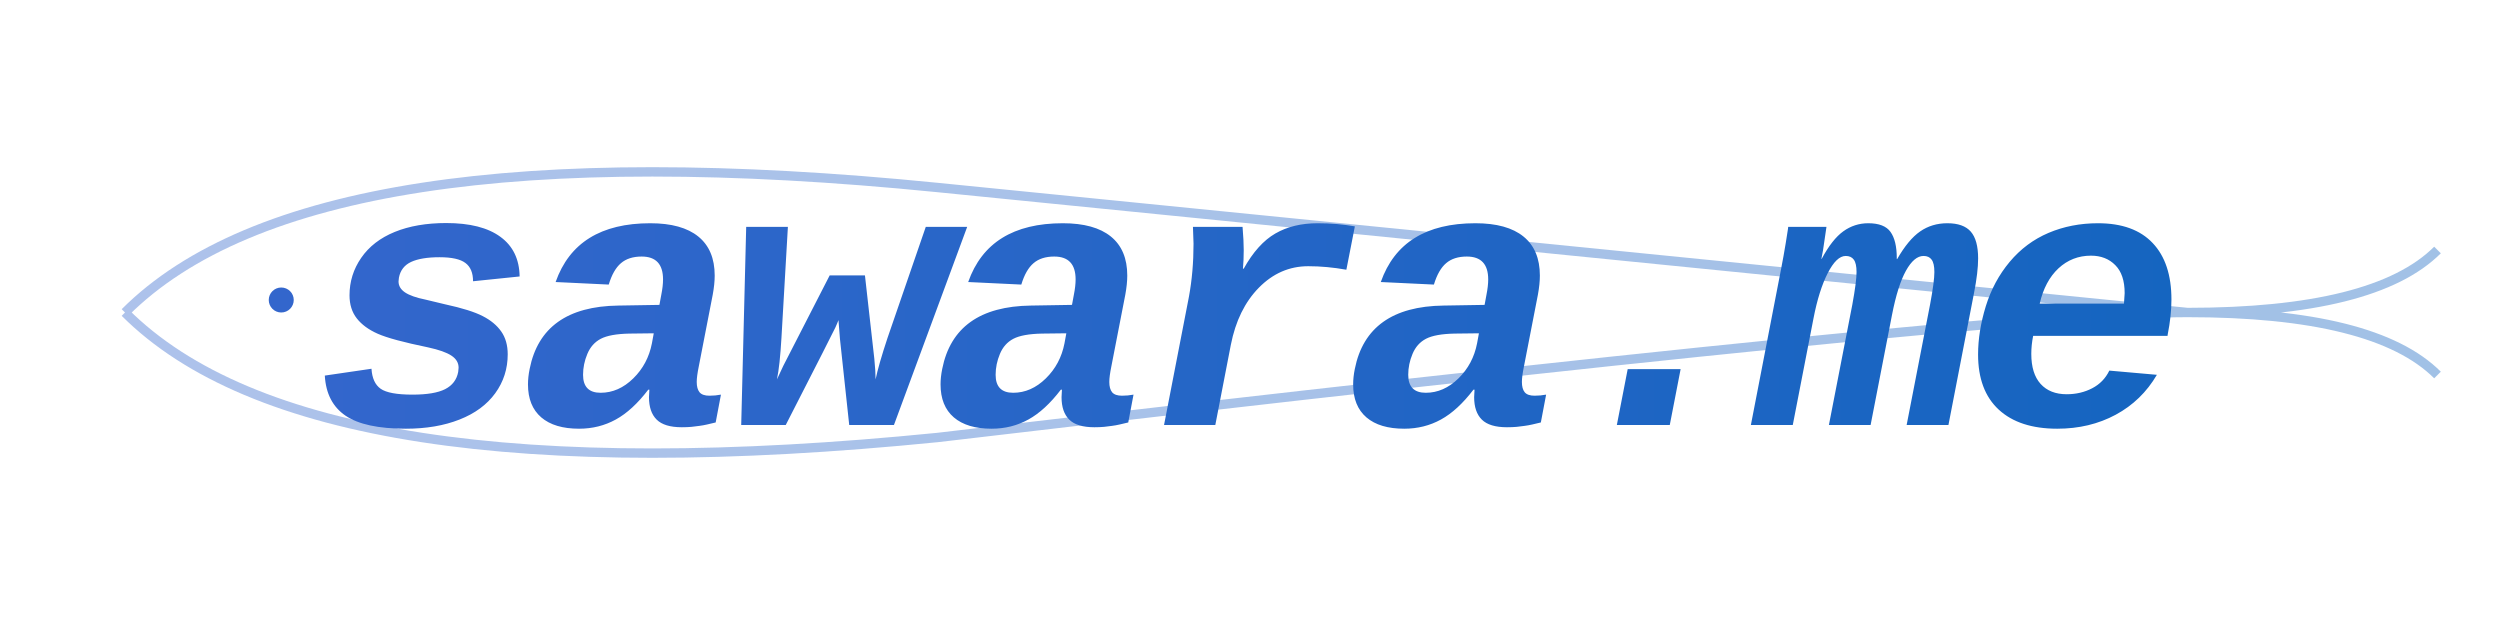
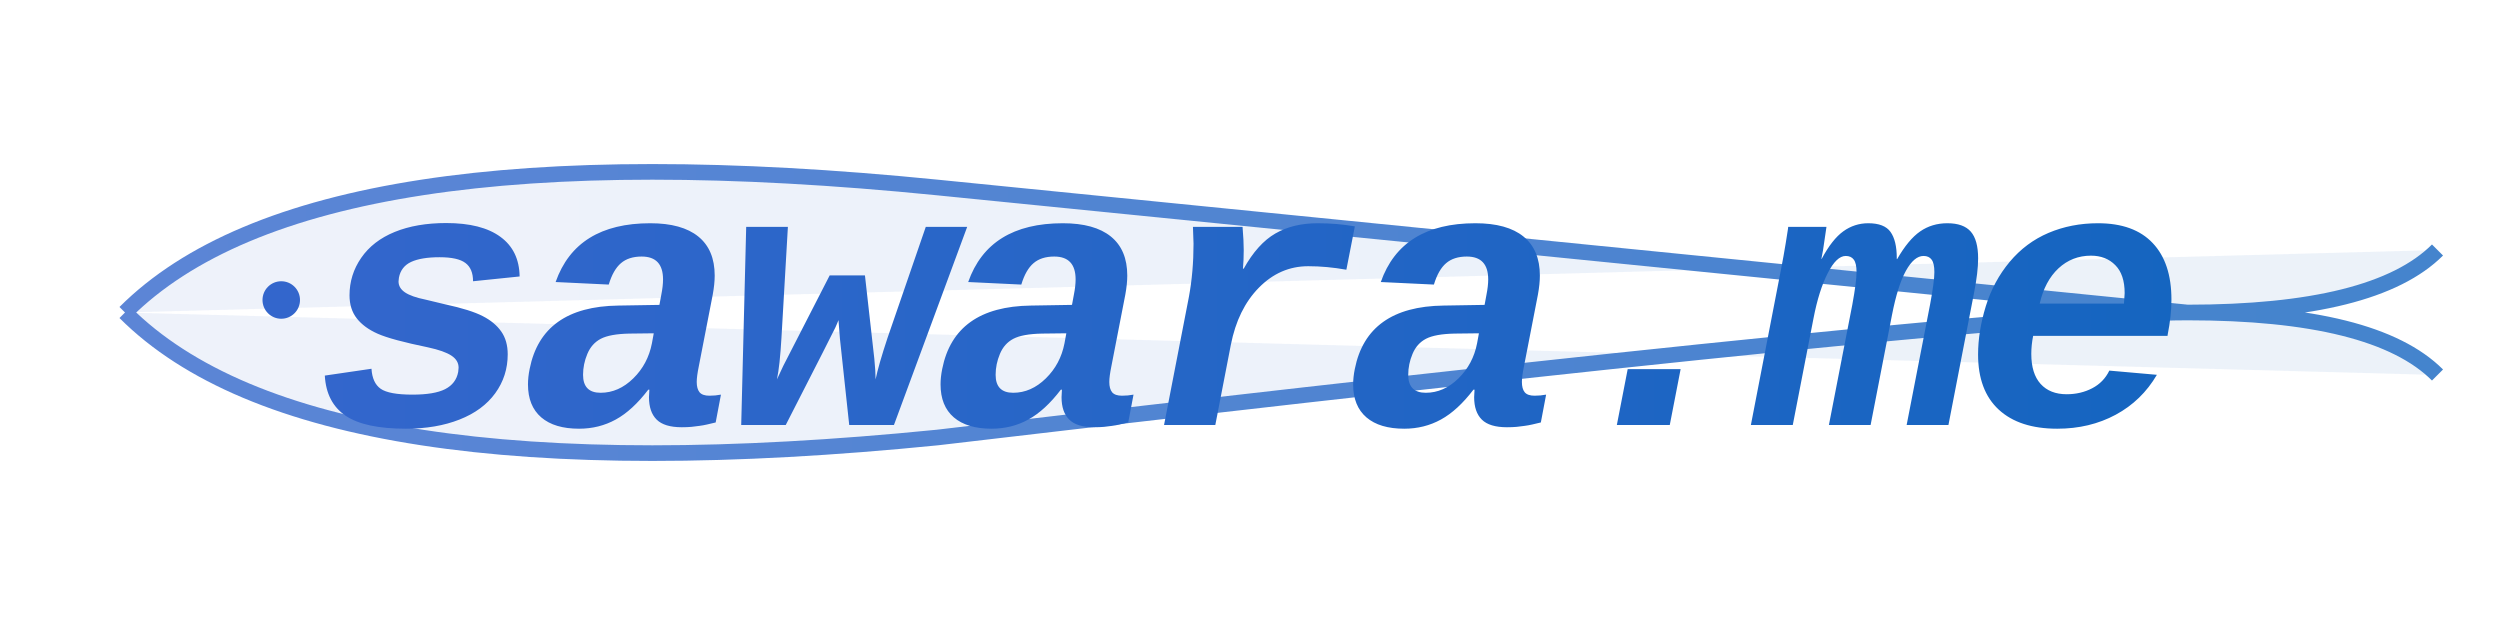
<svg xmlns="http://www.w3.org/2000/svg" viewBox="0 0 400 100">
  <defs>
    <linearGradient id="logoGradientLight" x1="0%" y1="0%" x2="100%" y2="0%">
      <stop offset="0%" stop-color="#3366cc" />
      <stop offset="100%" stop-color="#1565c0" />
    </linearGradient>
  </defs>
-   <path d="M 20,50 Q 50,20 150,30 T 350,50 Q 380,50 390,40 M 390,60 Q 380,50 350,50 T 150,70 Q 50,80 20,50" fill="none" stroke="url(#logoGradientLight)" stroke-width="1.5" opacity="0.4" />
+   <path d="M 20,50 Q 50,20 150,30 T 350,50 Q 380,50 390,40 M 390,60 Q 380,50 350,50 T 150,70 Q 50,80 20,50" fill="url(#logoGradientLight)" fill-opacity="0.1" stroke="url(#logoGradientLight)" stroke-width="2.5" opacity="0.8" />
  <text x="50%" y="68" text-anchor="middle" font-family="SFMono-Regular, Menlo, Monaco, Consolas, 'Liberation Mono', 'Courier New', monospace" font-weight="900" font-style="italic" font-size="60" letter-spacing="-0.05em" fill="url(#logoGradientLight)">sawara.me</text>
-   <circle cx="45" cy="48" r="2" fill="#3366cc" />
+   <circle cx="45" cy="48" r="3" fill="#3366cc" />
</svg>
